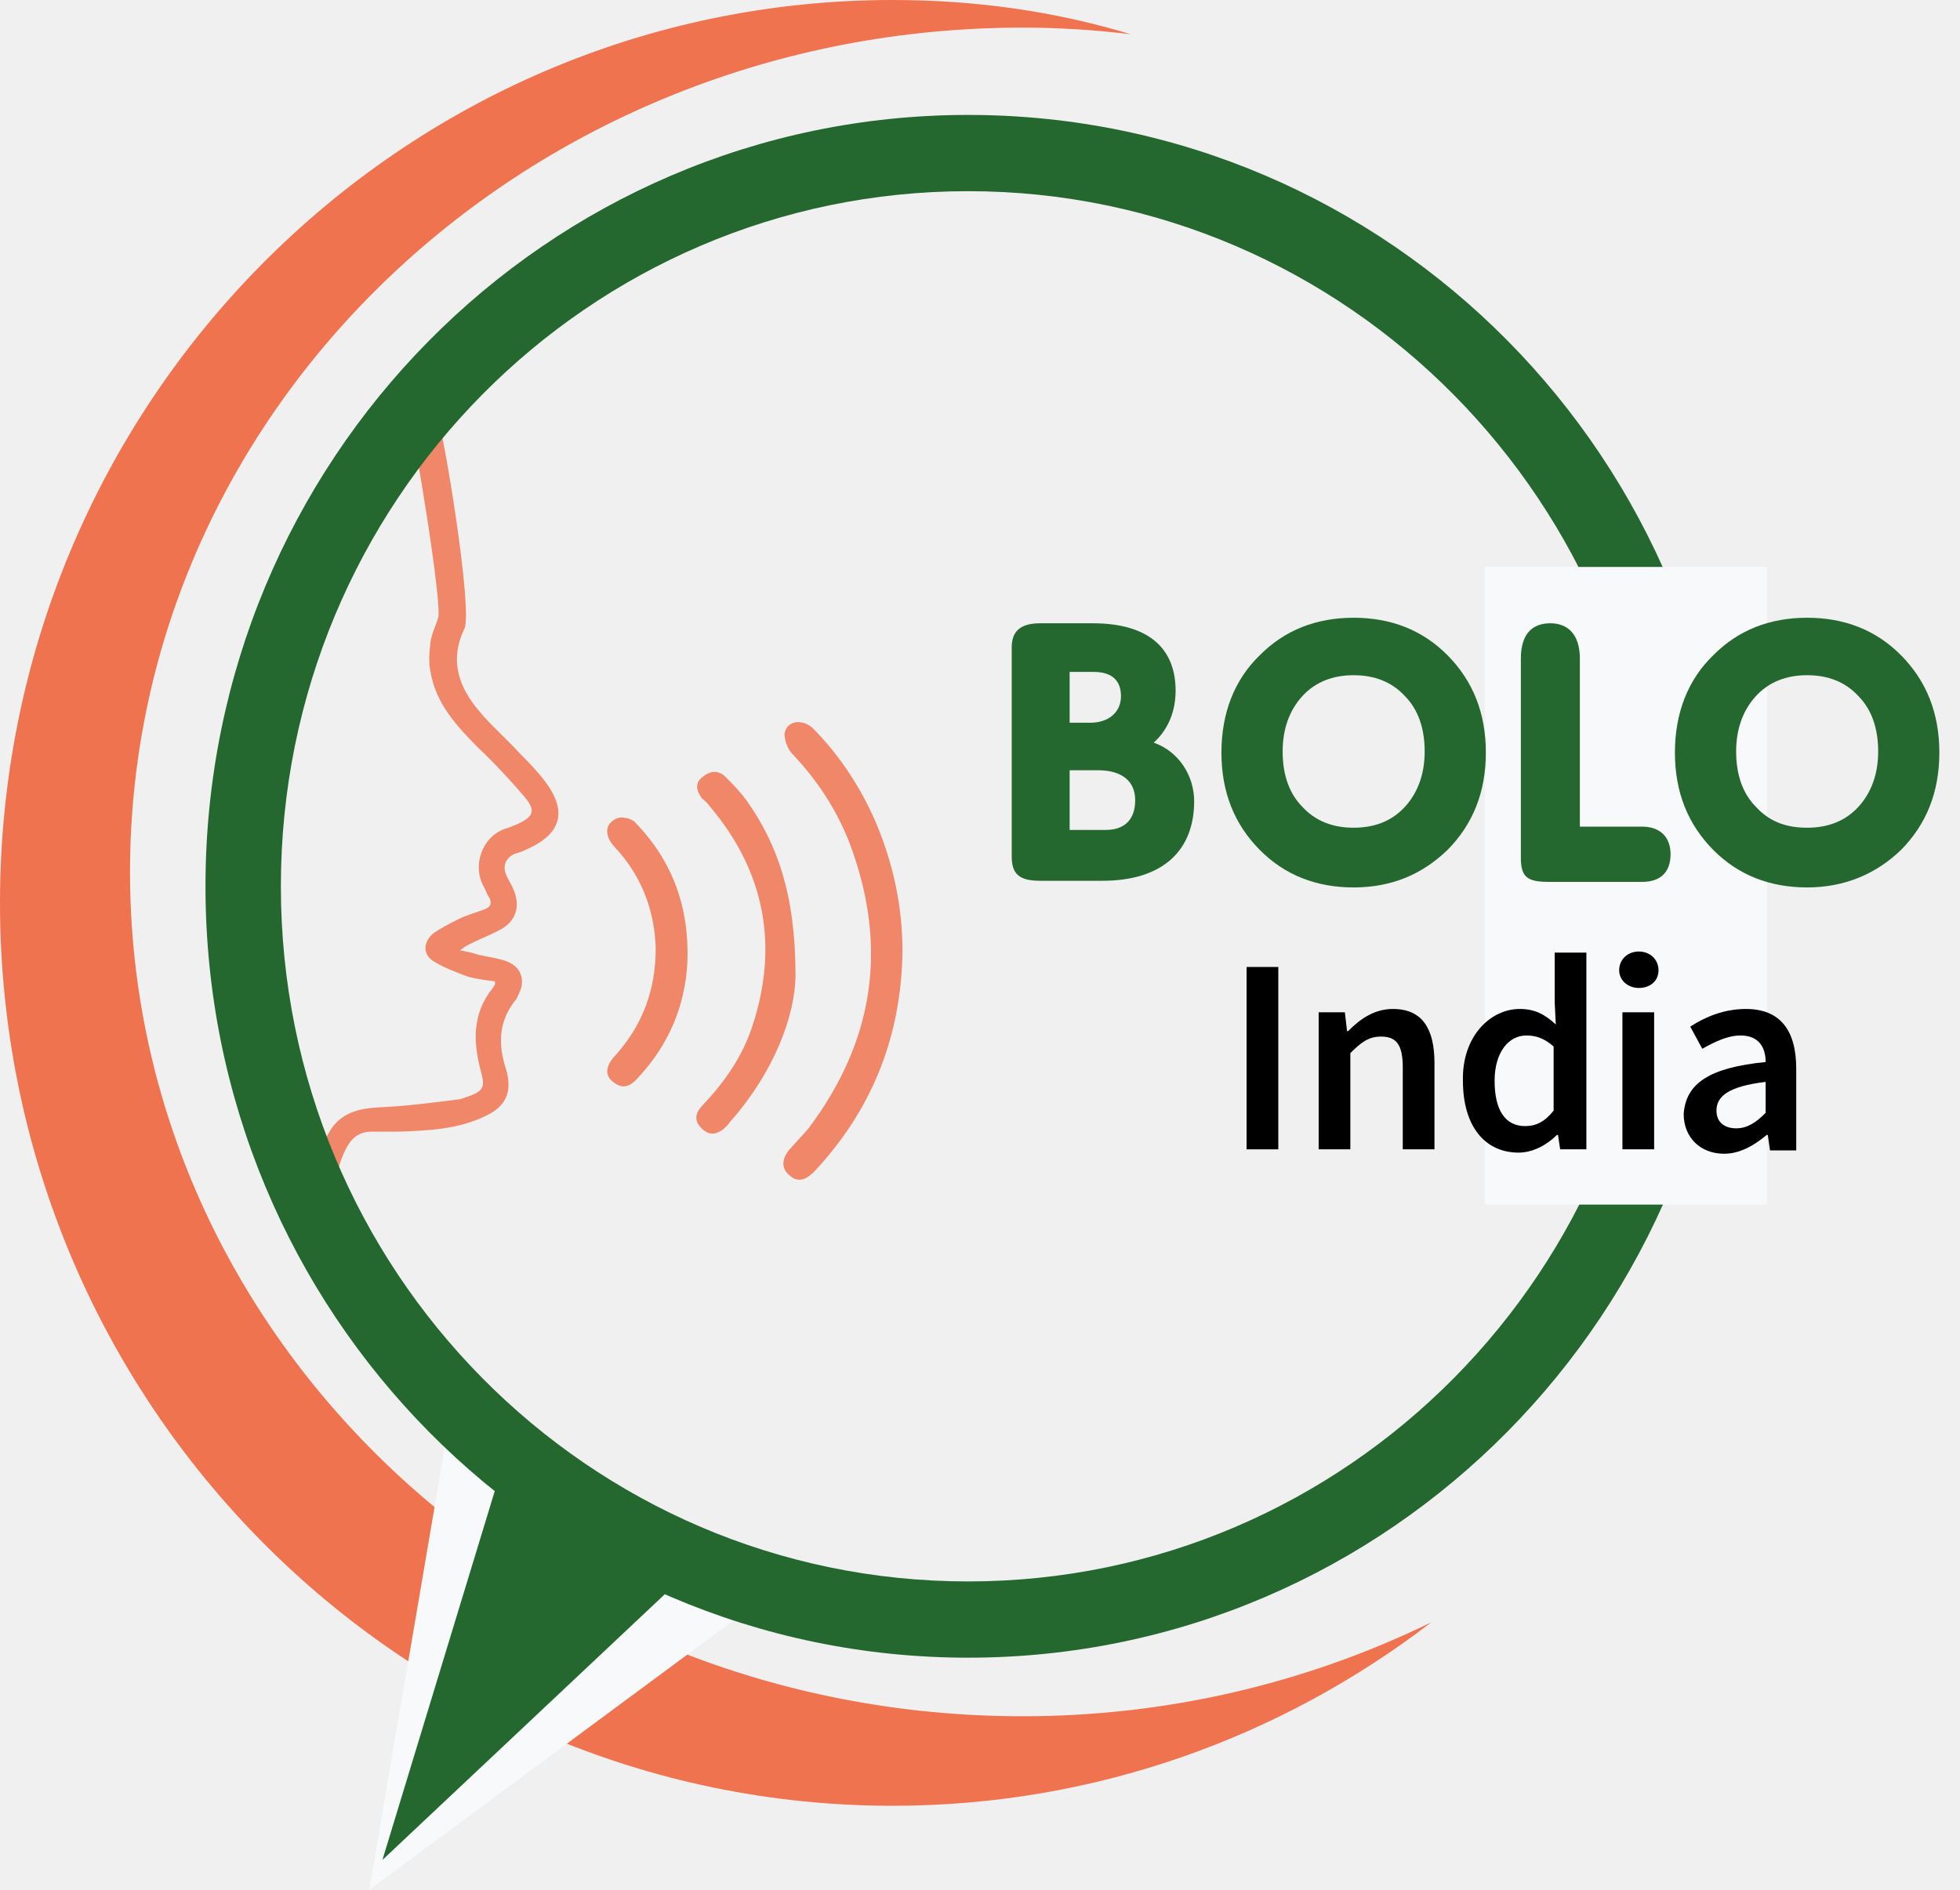
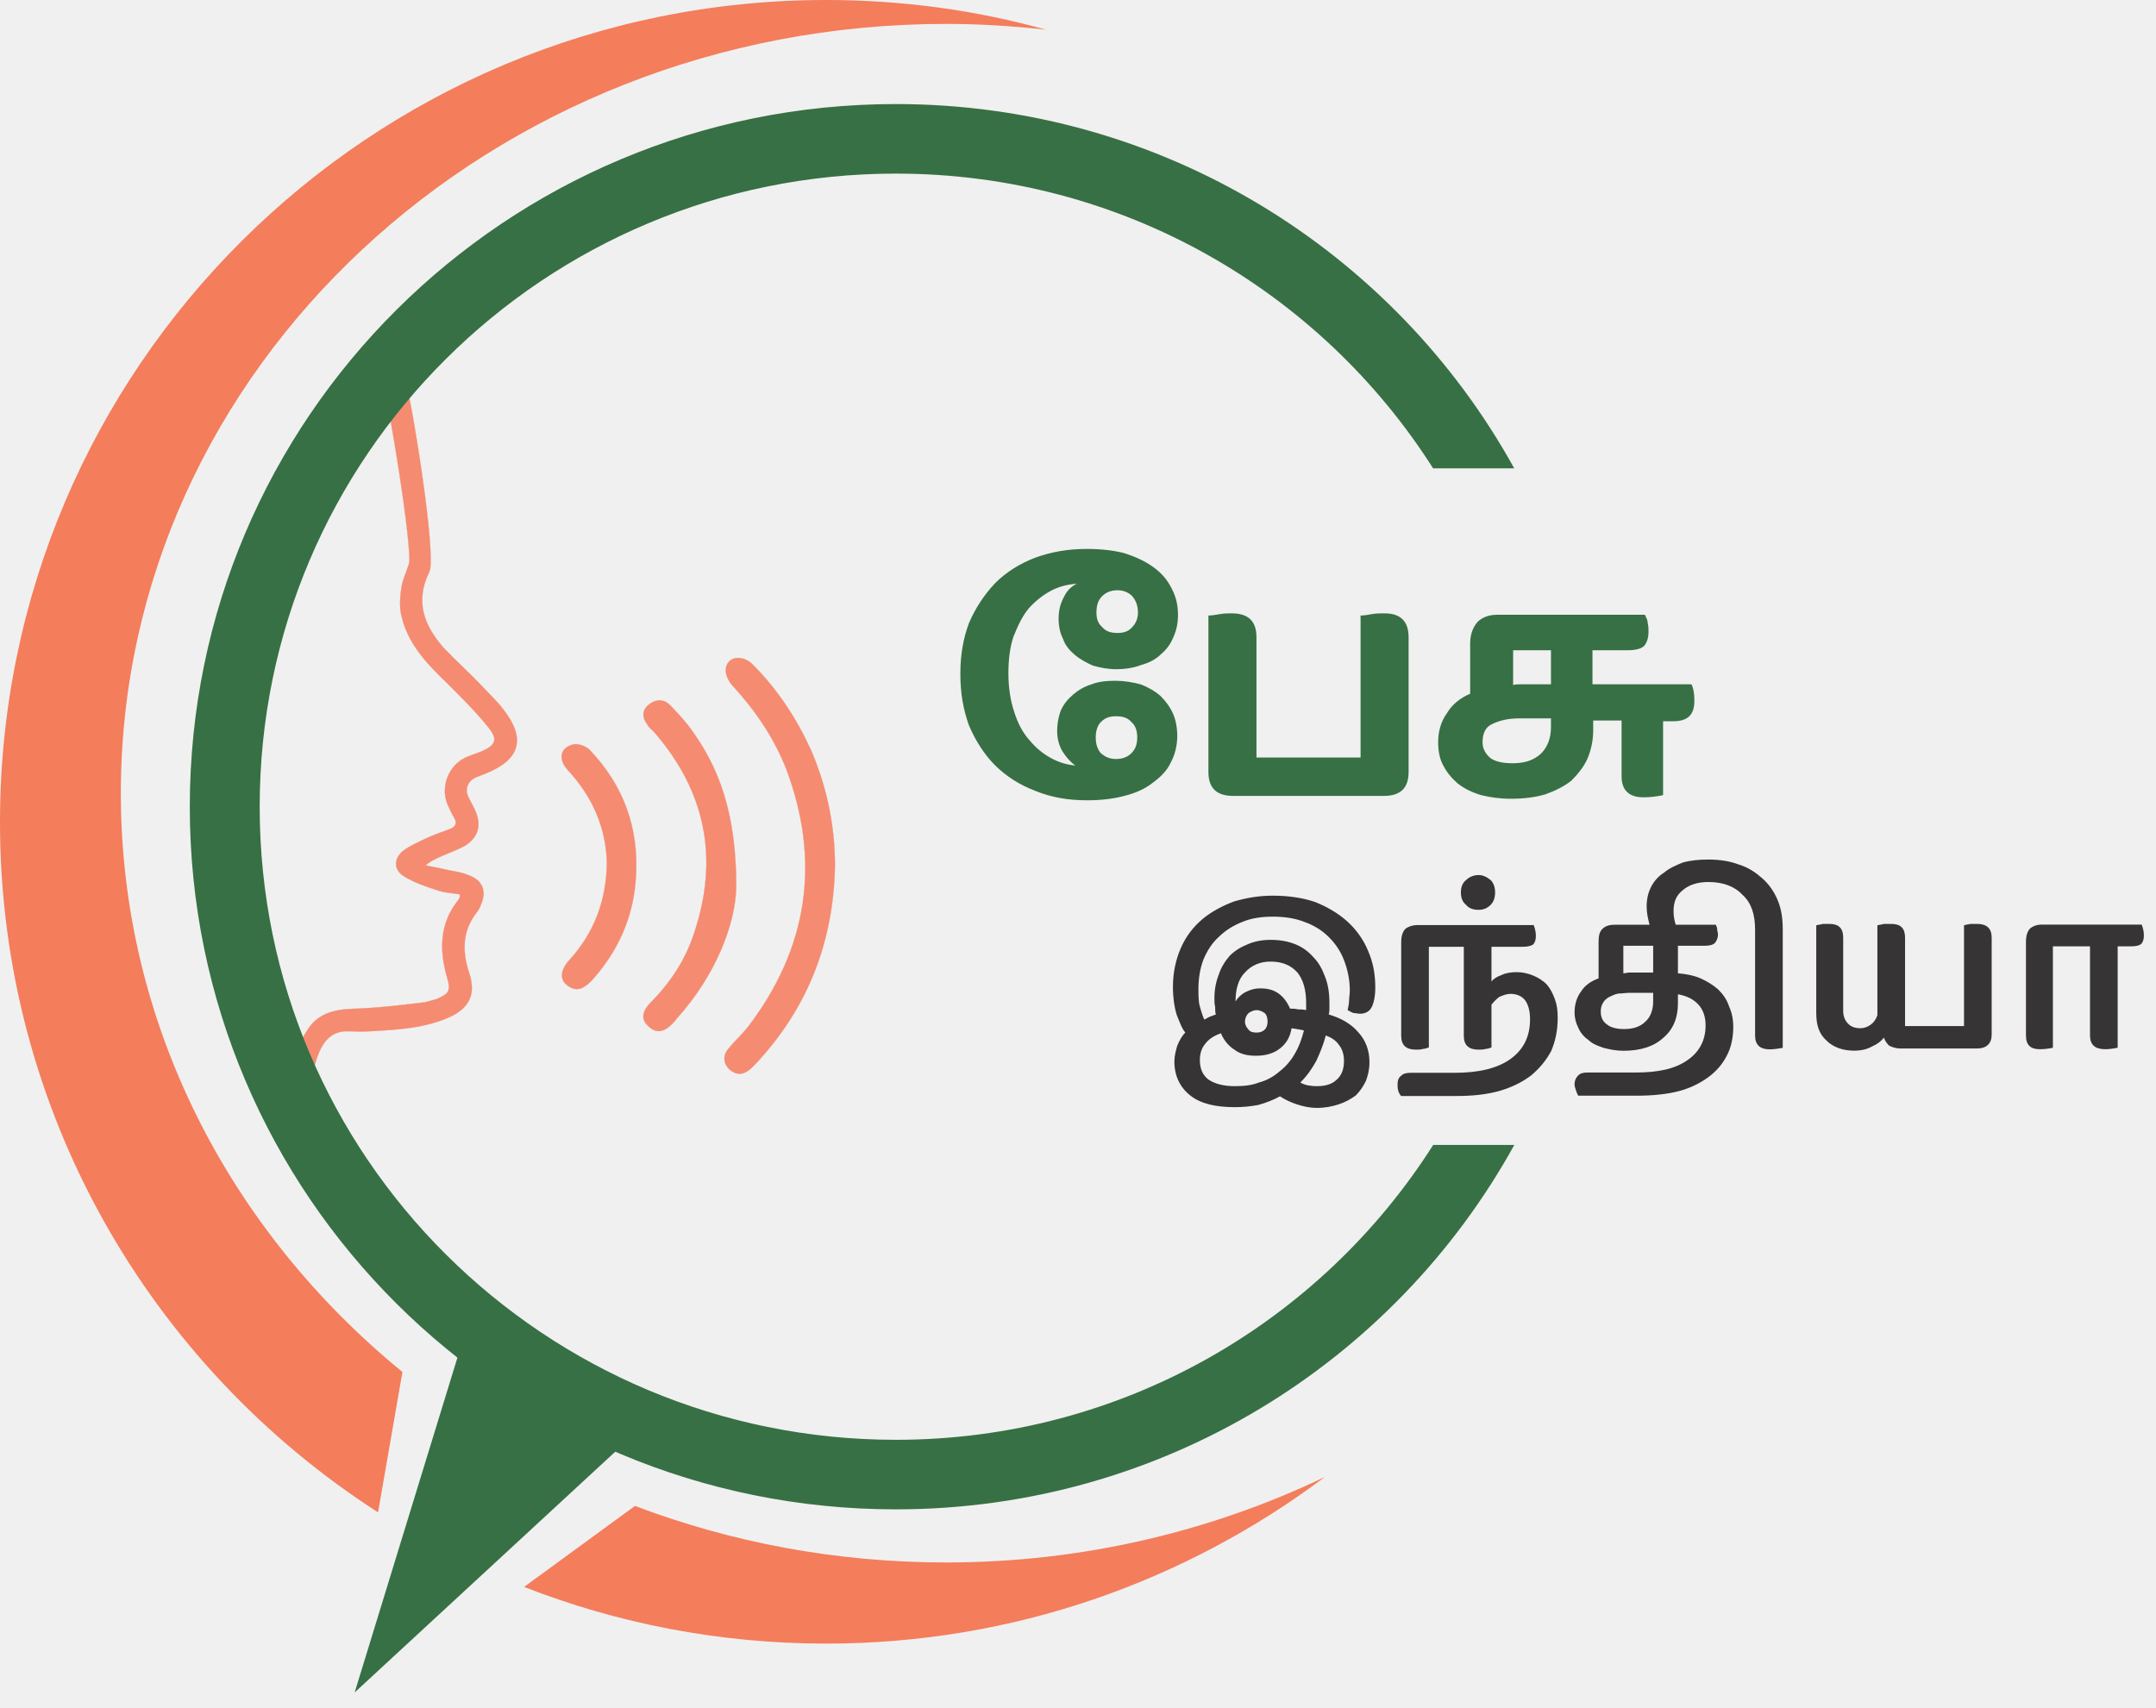
- <svg xmlns="http://www.w3.org/2000/svg" width="56" height="54" viewBox="0 0 56 54" fill="none">
-   <g clip-path="url(#clip0)">
-     <path fill-rule="evenodd" clip-rule="evenodd" d="M12.457 11.747C12.675 12.284 13.518 17.463 13.268 17.968C12.831 18.884 13.112 19.642 13.705 20.337C14.049 20.747 14.454 21.094 14.829 21.505C15.079 21.758 15.329 22.01 15.547 22.294C16.234 23.179 16.047 23.842 15.016 24.284C14.892 24.347 14.767 24.379 14.673 24.41C14.454 24.537 14.361 24.726 14.454 24.979C14.517 25.137 14.611 25.263 14.673 25.421C14.86 25.863 14.767 26.273 14.361 26.526C14.142 26.652 13.924 26.747 13.705 26.842C13.518 26.936 13.331 27 13.143 27.158C13.331 27.189 13.487 27.221 13.674 27.284C13.955 27.347 14.236 27.379 14.486 27.473C14.892 27.631 15.016 28.01 14.829 28.389C14.798 28.452 14.767 28.547 14.704 28.61C14.236 29.21 14.236 29.873 14.454 30.537C14.642 31.168 14.486 31.61 13.861 31.894C13.081 32.273 12.238 32.305 11.395 32.337C11.146 32.337 10.896 32.337 10.615 32.337C10.084 32.337 9.897 32.747 9.741 33.158C9.554 33.726 9.429 34.326 9.273 34.894C9.21 35.115 9.179 35.305 8.898 35.273C8.648 35.242 8.523 35.052 8.617 34.768C8.742 34.2 8.867 33.631 9.054 33.063C9.116 32.81 9.273 32.589 9.397 32.368C9.71 31.8 10.24 31.673 10.833 31.642C11.583 31.61 12.3 31.515 13.05 31.421C13.175 31.421 13.268 31.358 13.393 31.326C13.83 31.168 13.861 31.042 13.736 30.6C13.518 29.779 13.487 28.958 14.08 28.231C14.111 28.2 14.111 28.168 14.142 28.137C14.142 28.105 14.142 28.105 14.142 28.042C13.893 28.01 13.643 27.979 13.393 27.916C13.05 27.789 12.706 27.663 12.394 27.473C12.082 27.284 12.082 26.936 12.363 26.684C12.582 26.526 12.831 26.4 13.081 26.273C13.331 26.147 13.58 26.084 13.83 25.989C14.017 25.926 14.08 25.8 13.955 25.61C13.893 25.515 13.861 25.389 13.799 25.294C13.518 24.758 13.736 23.936 14.423 23.684C14.548 23.652 14.673 23.589 14.767 23.558C15.235 23.337 15.329 23.179 14.985 22.768C14.579 22.294 14.142 21.821 13.674 21.379C13.05 20.747 12.457 20.116 12.3 19.2C12.238 18.916 12.269 18.631 12.3 18.347C12.332 18.094 12.457 17.873 12.519 17.652C12.644 17.305 11.832 12.284 11.676 11.937" fill="#F18769" />
-     <path fill-rule="evenodd" clip-rule="evenodd" d="M25.785 27.189C25.754 29.526 24.974 31.579 23.413 33.316C23.319 33.41 23.257 33.505 23.163 33.568C22.945 33.758 22.726 33.758 22.539 33.568C22.32 33.379 22.352 33.126 22.508 32.905C22.695 32.684 22.913 32.463 23.101 32.242C24.974 29.747 25.38 27.063 24.287 24.126C23.912 23.147 23.351 22.295 22.633 21.537C22.508 21.41 22.414 21.158 22.414 20.968C22.477 20.589 22.913 20.526 23.226 20.81C24.006 21.6 24.599 22.516 25.036 23.526C25.536 24.726 25.785 25.926 25.785 27.189Z" fill="#F18769" />
-     <path fill-rule="evenodd" clip-rule="evenodd" d="M22.728 27.852C22.728 29.021 22.104 30.631 20.918 31.989C20.855 32.052 20.824 32.115 20.762 32.179C20.543 32.4 20.293 32.495 20.044 32.242C19.794 31.989 19.888 31.768 20.106 31.547C20.73 30.884 21.23 30.158 21.511 29.273C22.26 26.968 21.823 24.852 20.262 23.021C20.2 22.926 20.106 22.863 20.044 22.8C19.888 22.579 19.856 22.358 20.075 22.2C20.262 22.042 20.512 21.979 20.73 22.2C20.949 22.421 21.136 22.61 21.323 22.863C22.198 24.095 22.728 25.547 22.728 27.852Z" fill="#F18769" />
-     <path fill-rule="evenodd" clip-rule="evenodd" d="M18.734 27.094C18.703 26.02 18.328 25.01 17.547 24.189C17.235 23.842 17.298 23.494 17.672 23.368C17.828 23.336 18.078 23.399 18.172 23.526C19.233 24.631 19.701 25.957 19.639 27.505C19.577 28.736 19.108 29.842 18.265 30.757C18.047 31.01 17.828 31.168 17.516 30.915C17.267 30.726 17.298 30.442 17.61 30.126C18.359 29.273 18.734 28.294 18.734 27.094Z" fill="#F18769" />
-     <path d="M29.218 49.042C15.14 49.042 3.715 38.242 3.715 24.916C3.715 11.589 15.14 0.789 29.218 0.789C30.248 0.789 31.279 0.853 32.309 0.979C30.124 0.316 27.845 0 25.504 0C11.425 0 0 11.558 0 25.8C0 40.042 11.425 51.6 25.504 51.6C31.279 51.6 36.617 49.642 40.893 46.358C37.397 48.063 33.432 49.042 29.218 49.042Z" fill="#EE734E" />
-     <path d="M12.705 41.368L21.227 46.105L10.551 54L12.705 41.368Z" fill="#F8F9FA" />
-     <path d="M27.66 3.284C15.611 3.284 5.871 13.168 5.871 25.326C5.871 37.516 15.642 47.368 27.66 47.368C39.709 47.368 49.449 37.484 49.449 25.326C49.449 13.137 39.709 3.284 27.66 3.284ZM27.66 45.189C16.797 45.189 8.025 36.284 8.025 25.326C8.025 14.337 16.828 5.463 27.66 5.463C38.492 5.463 47.295 14.368 47.295 25.326C47.295 36.316 38.492 45.189 27.66 45.189Z" fill="#246830" />
-     <path d="M14.484 41.463L10.926 53.148L20.322 44.306L14.484 41.463Z" fill="#246830" />
-     <path d="M50.48 16.2H42.426V34.421H50.48V16.2Z" fill="#F8F9FA" />
-     <path d="M35.617 27.631H36.523V32.842H35.617V27.631Z" fill="black" />
-     <path d="M37.676 28.926H38.425L38.487 29.463H38.519C38.862 29.115 39.268 28.831 39.798 28.831C40.641 28.831 40.985 29.399 40.985 30.378V32.842H40.079V30.505C40.079 29.842 39.892 29.62 39.455 29.62C39.112 29.62 38.893 29.778 38.581 30.094V32.842H37.676V28.926Z" fill="black" />
-     <path d="M43.421 28.831C43.858 28.831 44.139 28.989 44.451 29.273L44.42 28.641V27.22H45.325V32.841H44.576L44.514 32.431H44.482C44.201 32.715 43.796 32.936 43.39 32.936C42.422 32.936 41.798 32.178 41.798 30.883C41.767 29.62 42.578 28.831 43.421 28.831ZM43.577 32.178C43.889 32.178 44.139 32.052 44.389 31.736V29.904C44.108 29.652 43.858 29.589 43.608 29.589C43.109 29.589 42.703 30.062 42.703 30.883C42.703 31.736 43.015 32.178 43.577 32.178Z" fill="black" />
-     <path d="M46.262 27.726C46.262 27.41 46.511 27.189 46.824 27.189C47.136 27.189 47.386 27.41 47.386 27.726C47.386 28.042 47.136 28.231 46.824 28.231C46.511 28.231 46.262 28.01 46.262 27.726ZM46.355 28.926H47.261V32.842H46.355V28.926Z" fill="black" />
-     <path d="M50.447 30.347C50.447 29.936 50.259 29.589 49.729 29.589C49.354 29.589 48.98 29.778 48.636 29.968L48.293 29.336C48.73 29.052 49.261 28.831 49.885 28.831C50.852 28.831 51.321 29.431 51.321 30.536V32.873H50.572L50.509 32.431H50.478C50.135 32.715 49.729 32.968 49.261 32.968C48.574 32.968 48.105 32.494 48.105 31.831C48.168 30.947 48.855 30.505 50.447 30.347ZM49.604 32.242C49.916 32.242 50.166 32.084 50.447 31.799V30.915C49.385 31.042 49.042 31.326 49.042 31.736C49.042 32.084 49.292 32.242 49.604 32.242Z" fill="black" />
-     <path d="M32.964 21.221C33.682 21.473 34.119 22.168 34.119 22.894C34.119 24.284 33.245 25.168 31.497 25.168H29.718C29.125 25.168 28.906 24.979 28.906 24.473V18.505C28.906 18.063 29.125 17.81 29.718 17.81H31.216C32.902 17.81 33.589 18.599 33.589 19.736C33.589 20.494 33.245 20.968 32.964 21.221ZM30.561 20.652H31.154C31.653 20.652 32.028 20.368 32.028 19.894C32.028 19.452 31.778 19.2 31.247 19.2H30.561V20.652ZM30.561 23.715H31.591C32.121 23.715 32.434 23.431 32.434 22.863C32.434 22.326 32.059 22.01 31.372 22.01H30.561V23.715Z" fill="#246830" />
-     <path d="M38.676 25.358C37.614 25.358 36.709 25.01 35.991 24.284C35.273 23.558 34.898 22.642 34.898 21.505C34.898 20.368 35.273 19.421 35.991 18.726C36.709 18 37.614 17.652 38.676 17.652C39.737 17.652 40.642 18 41.36 18.726C42.078 19.452 42.453 20.368 42.453 21.505C42.453 22.642 42.078 23.558 41.36 24.284C40.642 24.979 39.768 25.358 38.676 25.358ZM38.676 23.652C39.269 23.652 39.768 23.463 40.143 23.052C40.517 22.642 40.705 22.105 40.705 21.473C40.705 20.81 40.517 20.273 40.143 19.894C39.768 19.484 39.269 19.294 38.676 19.294C38.083 19.294 37.583 19.484 37.208 19.894C36.834 20.305 36.647 20.842 36.647 21.473C36.647 22.137 36.834 22.673 37.208 23.052C37.583 23.463 38.083 23.652 38.676 23.652Z" fill="#246830" />
-     <path d="M45.139 23.621H46.918C47.418 23.621 47.73 23.905 47.73 24.41C47.73 24.915 47.449 25.2 46.918 25.2H44.265C43.64 25.2 43.453 25.073 43.453 24.505V18.821C43.453 18.094 43.797 17.81 44.296 17.81C44.764 17.81 45.139 18.094 45.139 18.821V23.621Z" fill="#246830" />
-     <path d="M51.633 25.358C50.571 25.358 49.666 25.01 48.948 24.284C48.23 23.558 47.855 22.642 47.855 21.505C47.855 20.368 48.23 19.421 48.948 18.726C49.666 18 50.571 17.652 51.633 17.652C52.694 17.652 53.599 18 54.317 18.726C55.035 19.452 55.41 20.368 55.41 21.505C55.41 22.642 55.035 23.558 54.317 24.284C53.599 24.979 52.694 25.358 51.633 25.358ZM51.633 23.652C52.226 23.652 52.725 23.463 53.1 23.052C53.474 22.642 53.662 22.105 53.662 21.473C53.662 20.81 53.474 20.273 53.1 19.894C52.725 19.484 52.226 19.294 51.633 19.294C51.039 19.294 50.54 19.484 50.166 19.894C49.791 20.305 49.604 20.842 49.604 21.473C49.604 22.137 49.791 22.673 50.166 23.052C50.54 23.463 51.008 23.652 51.633 23.652Z" fill="#246830" />
-   </g>
-   <defs>
-     <clipPath id="clip0">
-       <rect width="55.409" height="54" fill="white" />
-     </clipPath>
-   </defs>
+ <svg xmlns="http://www.w3.org/2000/svg" width="130" height="103" viewBox="0 0 130 103" fill="none">
+   <path fill-rule="evenodd" clip-rule="evenodd" d="M24.347 22.57C24.742 23.575 26.366 33.58 25.883 34.497C25.005 36.288 25.576 37.73 26.761 39.084C27.463 39.827 28.253 40.526 28.999 41.312C29.438 41.793 29.965 42.274 30.36 42.798C31.721 44.545 31.369 45.812 29.306 46.642C29.087 46.73 28.867 46.817 28.648 46.904C28.209 47.123 28.034 47.56 28.209 47.997C28.341 48.303 28.516 48.565 28.648 48.87C29.043 49.744 28.867 50.487 28.034 51.011C27.639 51.23 27.156 51.404 26.761 51.579C26.366 51.754 26.015 51.885 25.663 52.191C26.015 52.278 26.366 52.322 26.717 52.409C27.244 52.54 27.814 52.584 28.297 52.802C29.131 53.108 29.35 53.807 28.999 54.55C28.955 54.725 28.867 54.856 28.78 54.987C27.858 56.123 27.858 57.39 28.297 58.7C28.692 59.923 28.341 60.754 27.156 61.322C25.62 62.02 23.952 62.108 22.328 62.195C21.845 62.239 21.318 62.195 20.835 62.195C19.826 62.239 19.387 63.025 19.124 63.768C18.773 64.86 18.509 65.996 18.246 67.132C18.114 67.525 18.07 67.918 17.5 67.875C17.017 67.787 16.797 67.438 16.929 66.87C17.192 65.778 17.456 64.686 17.763 63.593C17.895 63.113 18.202 62.676 18.465 62.239C19.08 61.147 20.089 60.885 21.274 60.841C22.723 60.797 24.171 60.623 25.62 60.448C25.839 60.404 26.058 60.317 26.278 60.273C27.112 59.923 27.2 59.749 26.936 58.875C26.497 57.302 26.497 55.73 27.595 54.331C27.639 54.288 27.683 54.2 27.726 54.113C27.726 54.113 27.726 54.069 27.726 53.938C27.244 53.851 26.761 53.851 26.322 53.676C25.62 53.458 24.917 53.196 24.347 52.846C23.732 52.453 23.732 51.798 24.303 51.317C24.698 51.011 25.225 50.793 25.663 50.574C26.146 50.356 26.629 50.181 27.112 50.006C27.463 49.875 27.595 49.657 27.375 49.307C27.244 49.089 27.156 48.87 27.068 48.696C26.497 47.647 26.936 46.074 28.297 45.594C28.516 45.507 28.78 45.419 28.999 45.332C29.921 44.939 30.053 44.589 29.394 43.803C28.648 42.885 27.77 42.011 26.892 41.138C25.663 39.958 24.522 38.735 24.171 36.987C24.083 36.463 24.127 35.895 24.215 35.371C24.303 34.89 24.522 34.453 24.654 34.017C24.917 33.318 23.381 23.706 23.03 23.007L24.347 22.57Z" fill="#F58B71" stroke="#F58B71" stroke-width="0.014" />
+   <path fill-rule="evenodd" clip-rule="evenodd" d="M50.345 52.222C50.258 56.722 48.765 60.654 45.737 63.974C45.561 64.149 45.429 64.323 45.21 64.498C44.815 64.848 44.376 64.848 43.981 64.498C43.586 64.105 43.586 63.624 43.937 63.231C44.288 62.794 44.727 62.401 45.078 61.964C48.721 57.202 49.511 51.96 47.404 46.368C46.658 44.489 45.561 42.873 44.2 41.387C43.937 41.125 43.718 40.645 43.762 40.339C43.849 39.596 44.727 39.465 45.342 40.033C46.878 41.562 48.019 43.309 48.897 45.232C49.862 47.46 50.345 49.819 50.345 52.222Z" fill="#F58B71" />
+   <path fill-rule="evenodd" clip-rule="evenodd" d="M50.345 52.222C50.258 56.722 48.765 60.654 45.737 63.974C45.561 64.149 45.429 64.323 45.21 64.498C44.815 64.848 44.376 64.848 43.981 64.498C43.586 64.105 43.586 63.624 43.937 63.231C44.288 62.794 44.727 62.401 45.078 61.964C48.721 57.202 49.511 51.96 47.404 46.368C46.658 44.489 45.561 42.873 44.2 41.387C43.937 41.125 43.718 40.645 43.762 40.339C43.849 39.596 44.727 39.465 45.342 40.033C46.878 41.562 48.019 43.309 48.897 45.232C49.862 47.46 50.345 49.819 50.345 52.222Z" stroke="#F58B71" stroke-width="0.014" />
+   <path fill-rule="evenodd" clip-rule="evenodd" d="M44.393 53.493C44.349 55.721 43.164 58.823 40.794 61.444C40.706 61.575 40.618 61.663 40.487 61.794C40.048 62.23 39.565 62.362 39.082 61.881C38.599 61.444 38.775 60.964 39.17 60.527C40.399 59.303 41.365 57.862 41.891 56.158C43.34 51.745 42.55 47.726 39.434 44.144C39.302 44.013 39.126 43.882 39.038 43.707C38.731 43.314 38.687 42.877 39.082 42.527C39.434 42.221 39.916 42.09 40.355 42.484C40.75 42.877 41.145 43.314 41.496 43.751C43.384 46.241 44.393 49.08 44.393 53.493Z" fill="#F58B71" />
+   <path fill-rule="evenodd" clip-rule="evenodd" d="M44.393 53.493C44.349 55.721 43.164 58.823 40.794 61.444C40.706 61.575 40.618 61.663 40.487 61.794C40.048 62.23 39.565 62.362 39.082 61.881C38.599 61.444 38.775 60.964 39.17 60.527C40.399 59.303 41.365 57.862 41.891 56.158C43.34 51.745 42.55 47.726 39.434 44.144C39.302 44.013 39.126 43.882 39.038 43.707C38.731 43.314 38.687 42.877 39.082 42.527C39.434 42.221 39.916 42.09 40.355 42.484C40.75 42.877 41.145 43.314 41.496 43.751C43.384 46.241 44.393 49.08 44.393 53.493Z" stroke="#F58B71" stroke-width="0.014" />
+   <path fill-rule="evenodd" clip-rule="evenodd" d="M36.592 52.07C36.548 49.973 35.758 48.094 34.265 46.478C33.651 45.822 33.739 45.123 34.529 44.905C34.836 44.817 35.319 44.992 35.538 45.211C37.601 47.351 38.523 49.929 38.347 52.856C38.215 55.259 37.294 57.356 35.67 59.147C35.231 59.584 34.792 59.89 34.178 59.409C33.739 59.06 33.782 58.492 34.353 57.88C35.801 56.264 36.548 54.385 36.592 52.07Z" fill="#F58B71" />
+   <path fill-rule="evenodd" clip-rule="evenodd" d="M36.592 52.07C36.548 49.973 35.758 48.094 34.265 46.478C33.651 45.822 33.739 45.123 34.529 44.905C34.836 44.817 35.319 44.992 35.538 45.211C37.601 47.351 38.523 49.929 38.347 52.856C38.215 55.259 37.294 57.356 35.67 59.147C35.231 59.584 34.792 59.89 34.178 59.409C33.739 59.06 33.782 58.492 34.353 57.88C35.801 56.264 36.548 54.385 36.592 52.07Z" stroke="#F58B71" stroke-width="0.014" />
+   <path fill-rule="evenodd" clip-rule="evenodd" d="M38.287 90.824C44.078 93.023 50.415 94.235 57.059 94.235C65.266 94.235 73.035 92.356 79.882 89.08C71.499 95.371 61.097 99.128 49.817 99.128C43.386 99.128 37.242 97.916 31.6 95.71L38.287 90.824ZM24.266 82.745C13.854 74.237 7.286 61.747 7.286 47.838C7.286 22.237 29.539 1.442 57.059 1.442C59.078 1.442 61.097 1.573 63.072 1.791C58.858 0.612 54.381 0 49.817 0C22.297 0 0 22.194 0 49.586C0 67.035 9.076 82.385 22.795 91.212L24.266 82.745Z" fill="#F47D5C" />
+   <path d="M28.276 79.617L21.385 102.073L39.731 85.122L28.276 79.617Z" fill="#377044" />
+   <path fill-rule="evenodd" clip-rule="evenodd" d="M15.658 48.654C15.658 69.755 32.819 86.837 54.019 86.837C67.652 86.837 79.626 79.743 86.418 69.052H91.309C84.074 82.156 70.084 91.031 54.019 91.031C30.493 91.031 11.444 72.07 11.444 48.654C11.444 25.237 30.493 6.276 54.019 6.276C70.08 6.276 84.068 15.147 91.304 28.247H86.412C79.62 17.56 67.648 10.47 54.019 10.47C32.819 10.47 15.658 27.552 15.658 48.654Z" fill="#377044" />
+   <path d="M57.906 40.622C57.906 39.53 58.081 38.481 58.432 37.564C58.828 36.646 59.354 35.86 60.013 35.161C60.671 34.505 61.505 33.981 62.427 33.632C63.392 33.282 64.402 33.107 65.543 33.107C66.377 33.107 67.167 33.195 67.825 33.37C68.484 33.588 69.054 33.85 69.537 34.2C70.02 34.549 70.371 34.942 70.634 35.467C70.898 35.947 71.029 36.471 71.029 37.083C71.029 37.564 70.942 38.001 70.766 38.394C70.59 38.831 70.371 39.136 70.02 39.442C69.713 39.748 69.317 39.966 68.835 40.097C68.396 40.272 67.869 40.36 67.299 40.36C66.816 40.36 66.333 40.272 65.894 40.141C65.499 39.966 65.104 39.748 64.797 39.486C64.49 39.224 64.226 38.918 64.094 38.525C63.919 38.175 63.831 37.782 63.831 37.301C63.831 36.865 63.919 36.428 64.138 36.035C64.314 35.641 64.577 35.379 64.928 35.204C64.358 35.248 63.831 35.379 63.348 35.641C62.865 35.904 62.427 36.253 62.032 36.69C61.636 37.17 61.373 37.738 61.11 38.394C60.89 39.049 60.803 39.792 60.803 40.622C60.803 41.495 60.934 42.282 61.154 42.937C61.373 43.636 61.68 44.204 62.075 44.641C62.471 45.122 62.909 45.471 63.392 45.733C63.875 45.995 64.358 46.126 64.841 46.17C64.533 45.952 64.27 45.646 64.05 45.296C63.831 44.903 63.743 44.51 63.743 44.073C63.743 43.636 63.831 43.199 63.963 42.85C64.138 42.457 64.402 42.151 64.709 41.889C65.016 41.627 65.367 41.408 65.806 41.277C66.245 41.102 66.728 41.059 67.255 41.059C67.781 41.059 68.308 41.146 68.791 41.277C69.23 41.452 69.625 41.67 69.976 41.976C70.283 42.282 70.546 42.631 70.722 43.025C70.898 43.418 70.985 43.898 70.985 44.379C70.985 44.947 70.854 45.515 70.59 45.995C70.371 46.476 69.976 46.869 69.493 47.219C69.054 47.568 68.484 47.83 67.781 48.005C67.123 48.18 66.377 48.267 65.543 48.267C64.402 48.267 63.392 48.092 62.427 47.699C61.505 47.35 60.671 46.825 60.013 46.17C59.354 45.515 58.828 44.685 58.432 43.767C58.081 42.806 57.906 41.801 57.906 40.622ZM67.299 43.199C66.903 43.199 66.64 43.287 66.377 43.549C66.157 43.767 66.07 44.117 66.07 44.466C66.07 44.859 66.157 45.165 66.377 45.427C66.64 45.646 66.903 45.777 67.299 45.777C67.694 45.777 68.001 45.646 68.22 45.427C68.484 45.165 68.571 44.859 68.571 44.466C68.571 44.117 68.484 43.767 68.22 43.549C68.001 43.287 67.694 43.199 67.299 43.199ZM67.386 35.598C66.991 35.598 66.684 35.729 66.465 35.947C66.201 36.209 66.113 36.515 66.113 36.952C66.113 37.301 66.201 37.607 66.465 37.826C66.684 38.088 66.991 38.175 67.386 38.175C67.737 38.175 68.045 38.088 68.264 37.826C68.484 37.607 68.615 37.301 68.615 36.952C68.615 36.515 68.484 36.209 68.264 35.947C68.045 35.729 67.737 35.598 67.386 35.598Z" fill="#377044" />
+   <path d="M74.269 36.992C75.278 36.992 75.761 37.473 75.761 38.434V45.686H82.038V37.123C82.257 37.123 82.477 37.08 82.74 37.036C83.003 36.992 83.223 36.992 83.486 36.992C84.452 36.992 84.934 37.473 84.934 38.434V46.56C84.934 47.521 84.452 48.002 83.442 48.002H74.357C73.347 48.002 72.864 47.521 72.864 46.56V37.123C73.084 37.123 73.303 37.08 73.567 37.036C73.83 36.992 74.049 36.992 74.269 36.992Z" fill="#377044" />
+   <path d="M101.99 41.271C102.122 41.533 102.165 41.883 102.165 42.276C102.165 43.106 101.77 43.499 100.893 43.499H100.278V47.955C99.883 48.043 99.488 48.087 99.093 48.087C98.215 48.087 97.776 47.65 97.776 46.82V43.456H96.065V44.023C96.065 44.679 95.933 45.247 95.713 45.771C95.494 46.252 95.143 46.688 94.748 47.082C94.309 47.431 93.782 47.693 93.168 47.912C92.553 48.087 91.895 48.174 91.105 48.174C90.447 48.174 89.832 48.087 89.305 47.955C88.735 47.781 88.296 47.562 87.901 47.256C87.55 46.951 87.243 46.601 87.023 46.164C86.803 45.771 86.716 45.291 86.716 44.766C86.716 44.111 86.891 43.499 87.243 43.019C87.55 42.495 88.032 42.101 88.647 41.839V38.781C88.647 38.257 88.823 37.82 89.086 37.514C89.349 37.252 89.744 37.077 90.271 37.077H99.181C99.269 37.252 99.356 37.427 99.356 37.601C99.4 37.776 99.4 37.951 99.4 38.082C99.4 38.475 99.313 38.737 99.137 38.956C98.961 39.13 98.61 39.218 98.127 39.218H96.021V41.271H101.99ZM91.237 41.315C91.368 41.271 91.544 41.271 91.719 41.271C91.851 41.271 92.027 41.271 92.202 41.271H93.519V39.218H91.237V41.315ZM89.393 44.766C89.393 45.159 89.569 45.465 89.876 45.727C90.183 45.946 90.666 46.033 91.193 46.033C91.939 46.033 92.466 45.858 92.904 45.465C93.299 45.072 93.519 44.548 93.519 43.849V43.325H91.632C90.929 43.325 90.403 43.456 89.964 43.674C89.569 43.849 89.393 44.242 89.393 44.766Z" fill="#377044" />
+   <path d="M76.737 54.019C77.702 54.019 78.58 54.15 79.326 54.412C80.073 54.718 80.731 55.111 81.257 55.591C81.784 56.072 82.223 56.684 82.487 57.339C82.794 58.038 82.925 58.737 82.925 59.567C82.925 60.091 82.838 60.484 82.706 60.746C82.574 61.009 82.311 61.14 82.004 61.14C81.872 61.14 81.74 61.096 81.609 61.096C81.477 61.052 81.345 60.965 81.257 60.921C81.301 60.703 81.345 60.528 81.345 60.353C81.345 60.179 81.389 59.96 81.389 59.742C81.389 59.086 81.257 58.475 81.038 57.907C80.819 57.339 80.511 56.902 80.116 56.509C79.721 56.116 79.239 55.81 78.624 55.591C78.053 55.373 77.439 55.285 76.737 55.285C76.078 55.285 75.464 55.373 74.937 55.591C74.367 55.81 73.884 56.116 73.489 56.509C73.094 56.858 72.787 57.339 72.567 57.863C72.348 58.431 72.26 59.043 72.26 59.698C72.26 59.916 72.26 60.179 72.304 60.528C72.391 60.878 72.479 61.183 72.611 61.489C72.743 61.446 72.83 61.358 72.962 61.314C73.094 61.271 73.181 61.227 73.313 61.183C73.269 61.052 73.269 60.878 73.269 60.703C73.225 60.572 73.225 60.397 73.225 60.222C73.225 59.698 73.313 59.217 73.489 58.781C73.621 58.344 73.884 57.95 74.147 57.645C74.454 57.339 74.805 57.12 75.244 56.946C75.639 56.771 76.122 56.684 76.605 56.684C77.176 56.684 77.658 56.771 78.097 56.946C78.536 57.12 78.887 57.383 79.195 57.732C79.502 58.038 79.721 58.431 79.897 58.912C80.073 59.349 80.16 59.873 80.16 60.484C80.16 60.615 80.16 60.703 80.16 60.834C80.16 60.921 80.16 61.052 80.116 61.183C80.862 61.402 81.477 61.751 81.916 62.276C82.355 62.756 82.574 63.368 82.574 64.067C82.574 64.504 82.487 64.853 82.355 65.203C82.179 65.552 82.004 65.814 81.74 66.076C81.433 66.295 81.126 66.47 80.731 66.601C80.336 66.732 79.897 66.819 79.414 66.819C78.975 66.819 78.58 66.732 78.185 66.601C77.79 66.47 77.439 66.295 77.176 66.12C76.781 66.339 76.342 66.513 75.859 66.644C75.376 66.732 74.937 66.775 74.454 66.775C73.269 66.775 72.391 66.557 71.777 66.076C71.162 65.596 70.811 64.897 70.811 64.023C70.811 63.674 70.899 63.368 70.987 63.062C71.119 62.756 71.25 62.494 71.47 62.276C71.25 62.014 71.119 61.62 70.943 61.183C70.811 60.746 70.724 60.179 70.724 59.523C70.724 58.65 70.899 57.863 71.206 57.164C71.514 56.465 71.953 55.897 72.523 55.417C73.05 54.98 73.708 54.63 74.41 54.368C75.157 54.15 75.903 54.019 76.737 54.019ZM72.348 63.936C72.348 64.46 72.523 64.853 72.874 65.115C73.269 65.377 73.796 65.508 74.454 65.508C74.981 65.508 75.464 65.465 75.903 65.29C76.386 65.159 76.781 64.941 77.132 64.635C77.483 64.373 77.834 63.979 78.053 63.586C78.317 63.149 78.492 62.669 78.624 62.145C78.405 62.101 78.185 62.057 77.878 62.014C77.79 62.538 77.571 62.931 77.176 63.237C76.781 63.542 76.298 63.674 75.727 63.674C75.244 63.674 74.805 63.586 74.454 63.324C74.103 63.106 73.796 62.756 73.621 62.319C73.225 62.45 72.874 62.669 72.655 62.975C72.435 63.237 72.348 63.586 72.348 63.936ZM78.756 60.484C78.756 59.698 78.58 59.086 78.229 58.65C77.834 58.213 77.307 57.994 76.605 57.994C75.991 57.994 75.464 58.213 75.069 58.65C74.674 59.043 74.498 59.654 74.498 60.397C74.63 60.179 74.849 59.96 75.113 59.829C75.376 59.698 75.639 59.611 75.991 59.611C76.43 59.611 76.781 59.698 77.088 59.916C77.395 60.135 77.615 60.441 77.79 60.834C77.922 60.834 78.097 60.834 78.273 60.878C78.405 60.878 78.58 60.878 78.756 60.921C78.756 60.834 78.756 60.79 78.756 60.703C78.756 60.659 78.756 60.572 78.756 60.484ZM78.405 65.29C78.712 65.465 79.063 65.508 79.414 65.508C79.941 65.508 80.336 65.377 80.599 65.115C80.906 64.853 81.038 64.46 81.038 63.979C81.038 63.63 80.95 63.28 80.731 63.018C80.555 62.756 80.292 62.581 79.941 62.45C79.809 62.975 79.59 63.499 79.37 63.979C79.107 64.46 78.8 64.897 78.405 65.29ZM75.069 61.62C75.069 61.795 75.157 61.97 75.288 62.101C75.376 62.232 75.552 62.276 75.771 62.276C75.947 62.276 76.122 62.232 76.254 62.101C76.386 61.97 76.43 61.795 76.43 61.62C76.43 61.402 76.386 61.227 76.254 61.096C76.122 61.009 75.947 60.921 75.771 60.921C75.596 60.921 75.42 61.009 75.288 61.096C75.157 61.227 75.069 61.402 75.069 61.62Z" fill="#373435" />
+   <path d="M91.467 58.631C91.818 58.631 92.169 58.718 92.476 58.849C92.784 58.98 93.047 59.155 93.266 59.373C93.486 59.635 93.618 59.898 93.749 60.247C93.881 60.596 93.925 60.946 93.925 61.383C93.925 62.126 93.793 62.781 93.53 63.392C93.223 63.961 92.828 64.441 92.301 64.878C91.774 65.271 91.16 65.577 90.413 65.795C89.624 66.014 88.79 66.101 87.824 66.101H84.488C84.4 66.014 84.356 65.926 84.313 65.795C84.269 65.664 84.269 65.533 84.269 65.402C84.269 65.184 84.313 65.009 84.488 64.878C84.62 64.747 84.795 64.703 85.059 64.703C85.498 64.703 85.937 64.703 86.332 64.703C86.77 64.703 87.253 64.703 87.692 64.703C89.141 64.703 90.282 64.441 91.072 63.873C91.862 63.305 92.257 62.519 92.257 61.47C92.257 61.033 92.169 60.64 91.994 60.378C91.818 60.116 91.511 59.941 91.072 59.941C90.852 59.941 90.633 60.029 90.413 60.116C90.238 60.247 90.062 60.422 89.931 60.596V63.174C89.799 63.218 89.711 63.261 89.58 63.261C89.448 63.305 89.316 63.305 89.141 63.305C88.57 63.305 88.263 63.043 88.263 62.475V57.102H86.156V63.174C86.024 63.218 85.893 63.261 85.805 63.261C85.673 63.305 85.542 63.305 85.366 63.305C84.795 63.305 84.488 63.043 84.488 62.475V56.839C84.488 56.446 84.576 56.184 84.751 56.009C84.927 55.878 85.191 55.791 85.454 55.791H92.476C92.564 56.009 92.608 56.228 92.608 56.446C92.608 56.665 92.564 56.839 92.433 56.97C92.301 57.058 92.081 57.102 91.818 57.102H89.931V59.199C90.062 59.024 90.282 58.893 90.545 58.805C90.808 58.674 91.116 58.631 91.467 58.631ZM89.141 52.776C89.448 52.776 89.667 52.907 89.887 53.082C90.062 53.257 90.15 53.519 90.15 53.825C90.15 54.131 90.062 54.393 89.887 54.568C89.667 54.786 89.448 54.873 89.141 54.873C88.833 54.873 88.57 54.786 88.394 54.568C88.175 54.393 88.087 54.131 88.087 53.825C88.087 53.519 88.175 53.257 88.394 53.082C88.57 52.907 88.833 52.776 89.141 52.776Z" fill="#373435" />
+   <path d="M103.456 55.773C103.5 55.86 103.544 55.947 103.544 56.079C103.544 56.166 103.588 56.253 103.588 56.341C103.588 56.603 103.5 56.734 103.412 56.865C103.281 56.996 103.061 57.04 102.798 57.04H101.174V58.7C101.657 58.743 102.139 58.831 102.534 59.006C102.929 59.18 103.281 59.399 103.588 59.661C103.895 59.967 104.114 60.273 104.246 60.666C104.422 61.059 104.51 61.452 104.51 61.933C104.51 62.588 104.378 63.2 104.114 63.68C103.851 64.204 103.456 64.641 102.973 64.991C102.491 65.34 101.876 65.646 101.174 65.821C100.472 65.996 99.638 66.083 98.716 66.083H95.161C95.117 65.996 95.073 65.908 95.029 65.777C94.985 65.646 94.941 65.515 94.941 65.384C94.941 65.166 95.029 64.991 95.161 64.86C95.292 64.729 95.468 64.685 95.731 64.685C96.214 64.685 96.697 64.685 97.136 64.685C97.619 64.685 98.101 64.685 98.628 64.685C99.989 64.685 100.998 64.467 101.744 63.942C102.447 63.462 102.842 62.763 102.842 61.845C102.842 61.277 102.666 60.84 102.359 60.535C102.052 60.229 101.657 60.054 101.174 59.967V60.535C101.174 61.408 100.867 62.108 100.296 62.588C99.725 63.112 98.935 63.374 97.882 63.374C97.443 63.374 97.048 63.287 96.697 63.2C96.302 63.069 95.995 62.938 95.775 62.719C95.512 62.544 95.292 62.282 95.161 61.976C95.029 61.714 94.941 61.408 94.941 61.059C94.941 60.578 95.073 60.142 95.336 59.792C95.556 59.443 95.907 59.18 96.39 59.006V56.821C96.39 56.472 96.433 56.21 96.609 56.035C96.785 55.86 97.004 55.773 97.355 55.773H99.462C99.374 55.423 99.287 55.074 99.287 54.681C99.287 54.244 99.374 53.85 99.55 53.501C99.725 53.151 99.989 52.846 100.34 52.627C100.647 52.365 101.042 52.19 101.481 52.016C101.964 51.885 102.447 51.841 103.017 51.841C103.676 51.841 104.29 51.928 104.861 52.147C105.431 52.321 105.87 52.627 106.265 52.977C106.66 53.326 106.967 53.763 107.187 54.287C107.406 54.812 107.494 55.38 107.494 56.035V63.2C107.231 63.243 106.967 63.287 106.704 63.287C106.133 63.287 105.826 63.025 105.826 62.457V56.079C105.826 55.161 105.607 54.462 105.08 53.981C104.597 53.457 103.895 53.195 103.017 53.195C102.359 53.195 101.832 53.37 101.481 53.676C101.086 53.981 100.91 54.375 100.91 54.943C100.91 55.248 100.954 55.511 101.042 55.773H103.456ZM96.521 61.015C96.521 61.365 96.653 61.627 96.916 61.802C97.136 61.976 97.487 62.064 97.926 62.064C98.453 62.064 98.891 61.933 99.199 61.627C99.506 61.365 99.681 60.928 99.681 60.404V59.879H98.277C98.014 59.879 97.794 59.923 97.575 59.923C97.355 59.967 97.18 60.054 97.004 60.142C96.872 60.229 96.741 60.316 96.653 60.491C96.565 60.622 96.521 60.797 96.521 61.015ZM97.882 58.7C98.014 58.7 98.145 58.656 98.233 58.656C98.365 58.656 98.54 58.656 98.672 58.656H99.681V57.04H97.882V58.7Z" fill="#373435" />
+   <path d="M114.035 55.722C114.605 55.722 114.869 55.984 114.869 56.552V61.882H118.424V55.809C118.512 55.765 118.643 55.765 118.819 55.722C118.951 55.722 119.082 55.722 119.214 55.722C119.785 55.722 120.092 55.984 120.092 56.552V62.406C120.092 62.93 119.785 63.236 119.214 63.236H114.605C114.298 63.236 114.079 63.149 113.903 63.061C113.772 62.93 113.64 62.755 113.596 62.581C113.42 62.799 113.201 62.974 112.894 63.105C112.586 63.28 112.235 63.367 111.796 63.367C111.094 63.367 110.524 63.149 110.129 62.755C109.69 62.362 109.514 61.838 109.514 61.095V55.809C109.646 55.765 109.777 55.765 109.909 55.722C110.041 55.722 110.172 55.722 110.304 55.722C110.875 55.722 111.138 55.984 111.138 56.552V60.964C111.138 61.27 111.226 61.532 111.445 61.751C111.621 61.925 111.84 62.013 112.191 62.013C112.411 62.013 112.63 61.925 112.806 61.794C112.982 61.663 113.113 61.489 113.201 61.226V55.809C113.333 55.765 113.464 55.765 113.596 55.722C113.728 55.722 113.903 55.722 114.035 55.722Z" fill="#373435" />
+   <path d="M129.138 55.766C129.225 55.984 129.269 56.203 129.269 56.421C129.269 56.639 129.225 56.814 129.094 56.945C128.962 57.033 128.787 57.076 128.479 57.076H127.689V63.193C127.426 63.236 127.206 63.28 126.943 63.28C126.329 63.28 126.021 63.018 126.021 62.45V57.076H123.783V63.193C123.564 63.236 123.3 63.28 122.993 63.28C122.422 63.28 122.159 63.018 122.159 62.45V56.814C122.159 56.421 122.247 56.159 122.422 55.984C122.598 55.853 122.817 55.766 123.081 55.766H129.138Z" fill="#373435" />
</svg>
